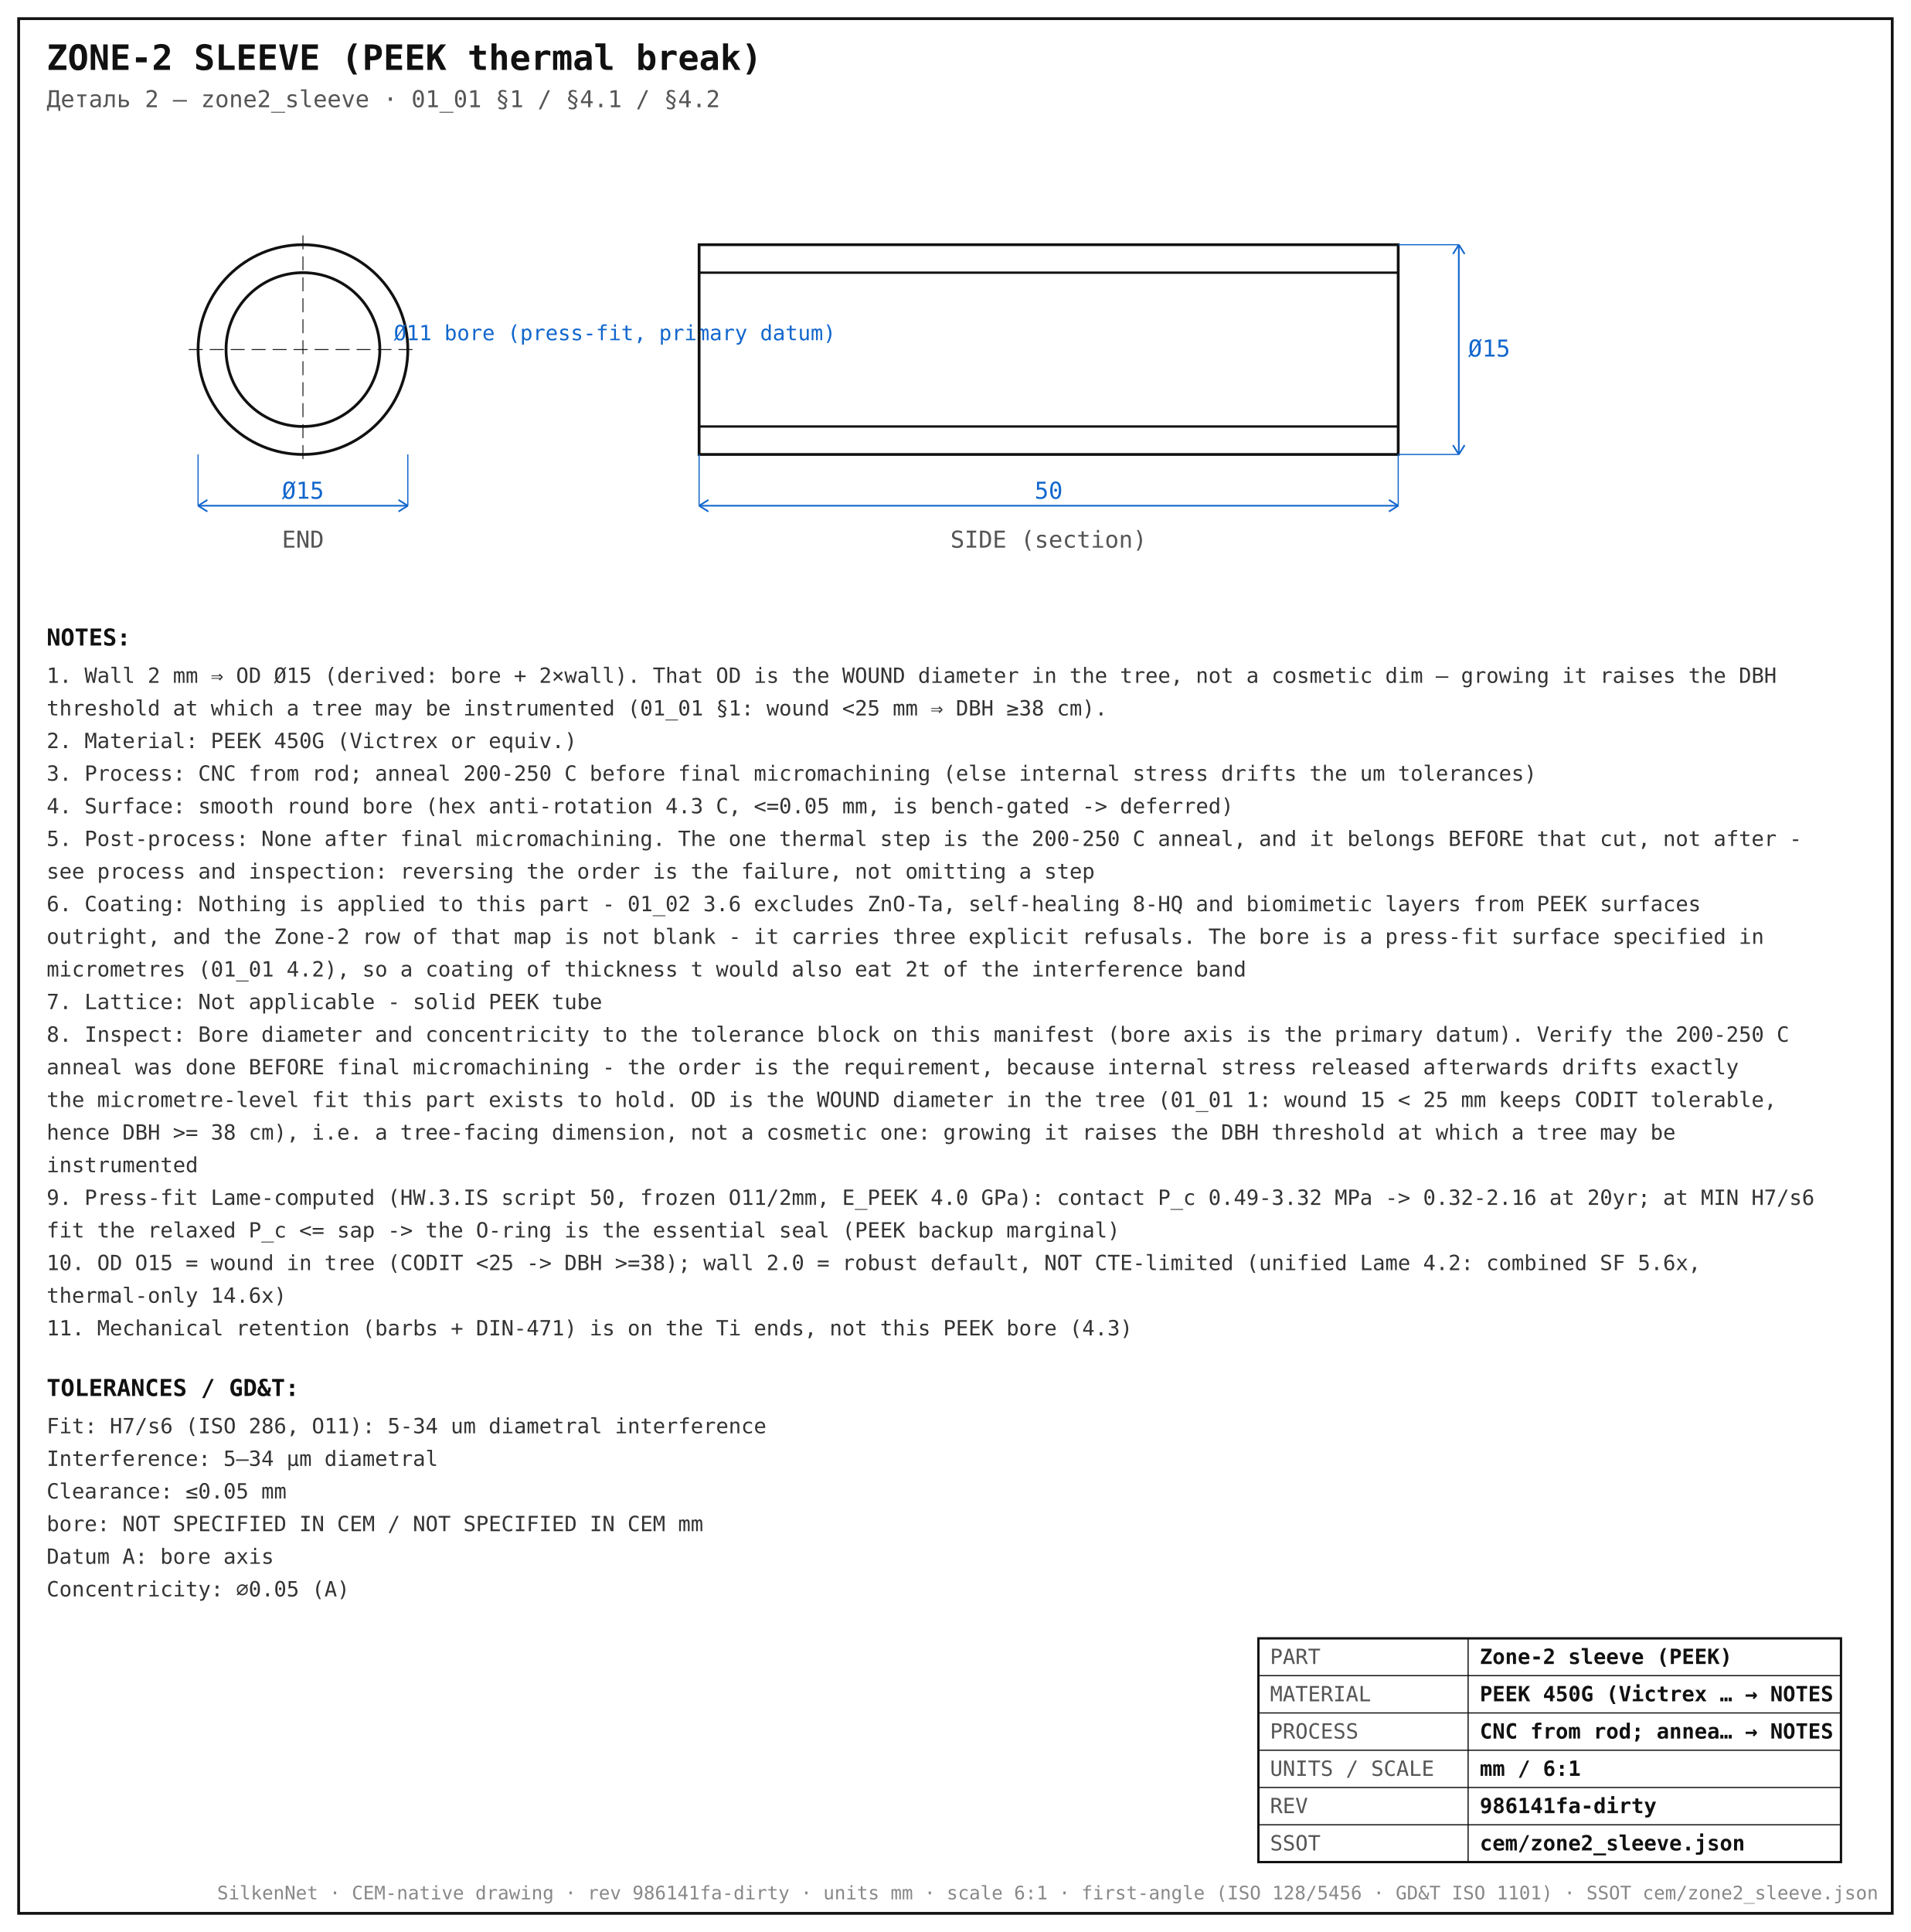
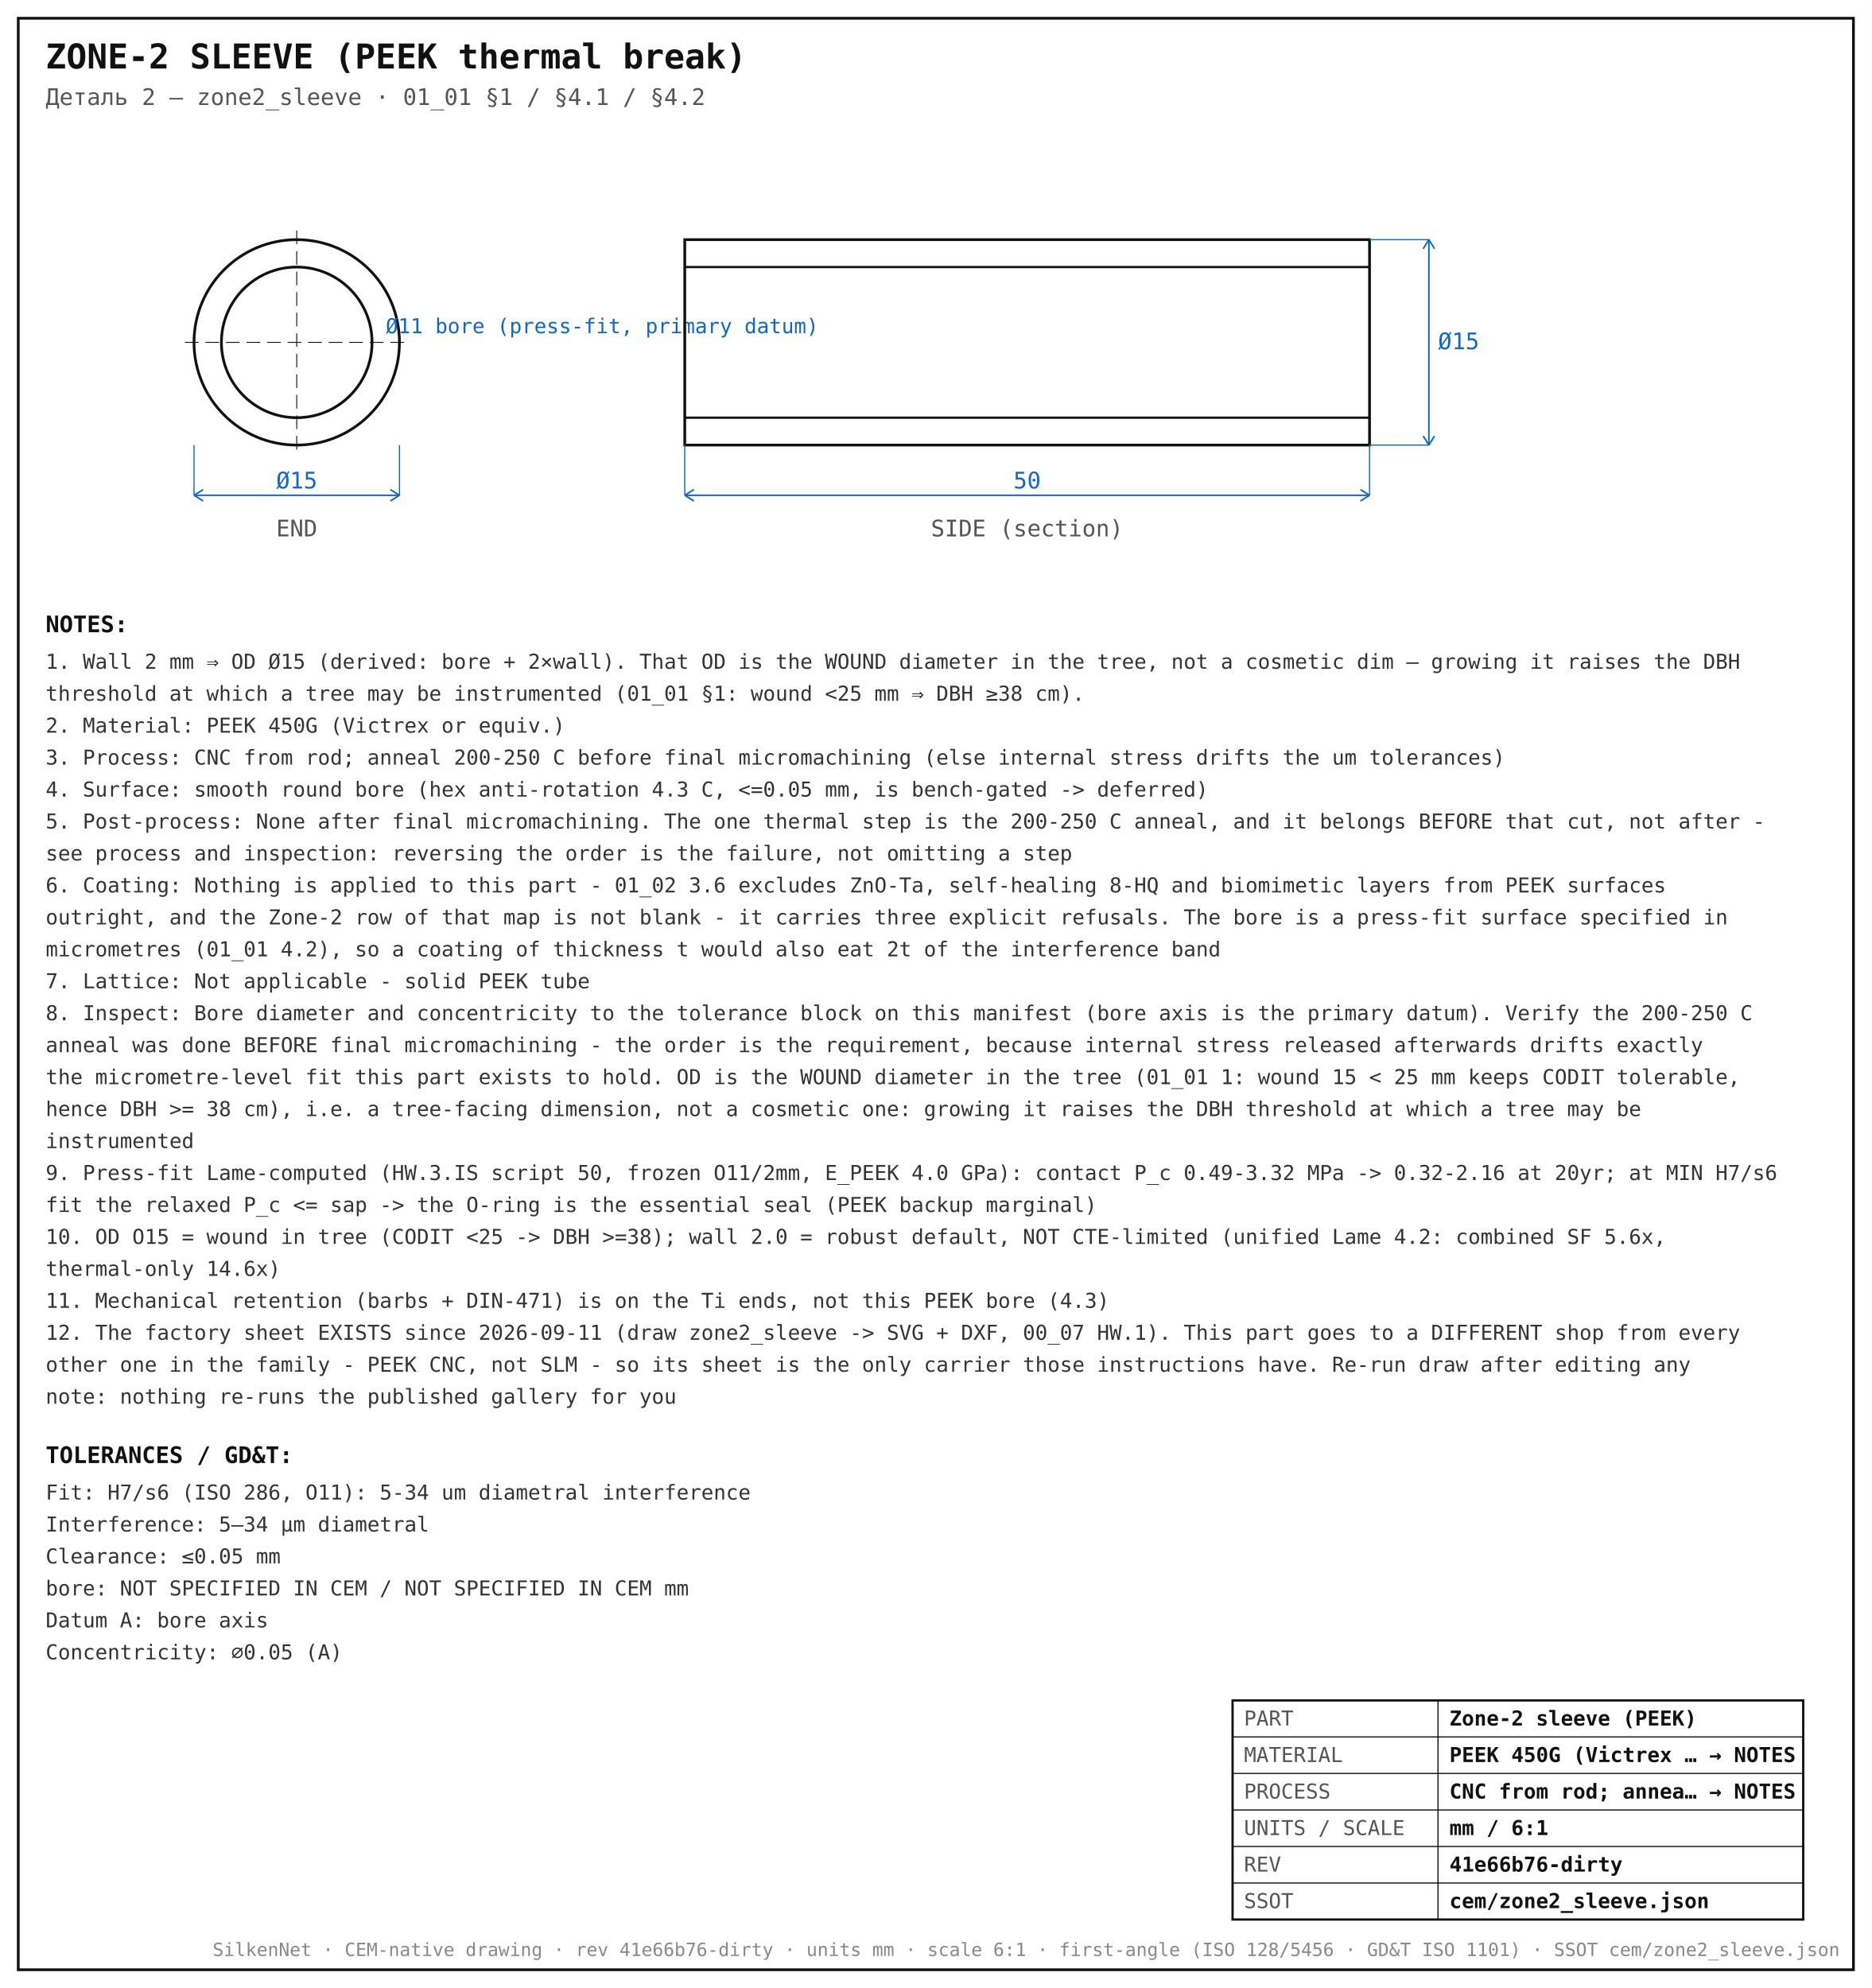
- <svg xmlns="http://www.w3.org/2000/svg" width="820" height="829" viewBox="0 0 820 829">
-   <rect x="0" y="0" width="820" height="829" fill="white" />
-   <rect x="8" y="8" width="804" height="813" fill="none" stroke="#111" stroke-width="1.2" />
+ <svg xmlns="http://www.w3.org/2000/svg" width="820" height="871" viewBox="0 0 820 871">
+   <rect x="0" y="0" width="820" height="871" fill="white" />
+   <rect x="8" y="8" width="804" height="855" fill="none" stroke="#111" stroke-width="1.2" />
  <text x="20" y="30" font-family="monospace" font-size="15" text-anchor="start" fill="#111" font-weight="bold">ZONE-2 SLEEVE  (PEEK thermal break)</text>
  <text x="20" y="46" font-family="monospace" font-size="10" text-anchor="start" fill="#555" font-weight="normal">Деталь 2 — zone2_sleeve · 01_01 §1 / §4.1 / §4.2</text>
  <circle cx="130" cy="150" r="45" fill="none" stroke="#111" stroke-width="1.2" />
  <circle cx="130" cy="150" r="33" fill="none" stroke="#111" stroke-width="1.2" />
  <line x1="81" y1="150" x2="179" y2="150" stroke="#111" stroke-width="0.4" stroke-dasharray="6 3" />
  <line x1="130" y1="101" x2="130" y2="199" stroke="#111" stroke-width="0.4" stroke-dasharray="6 3" />
  <text x="130" y="235" font-family="monospace" font-size="10" text-anchor="middle" fill="#555" font-weight="normal">END</text>
  <line x1="85" y1="195" x2="85" y2="217" stroke="#1166cc" stroke-width="0.5" />
  <line x1="175" y1="195" x2="175" y2="217" stroke="#1166cc" stroke-width="0.5" />
  <line x1="85" y1="217" x2="175" y2="217" stroke="#1166cc" stroke-width="0.7" />
  <line x1="85" y1="217" x2="89" y2="214.5" stroke="#1166cc" stroke-width="0.7" />
  <line x1="85" y1="217" x2="89" y2="219.5" stroke="#1166cc" stroke-width="0.7" />
  <line x1="175" y1="217" x2="171" y2="214.5" stroke="#1166cc" stroke-width="0.7" />
  <line x1="175" y1="217" x2="171" y2="219.5" stroke="#1166cc" stroke-width="0.7" />
  <text x="130" y="214" font-family="monospace" font-size="10" text-anchor="middle" fill="#1166cc" font-weight="normal">Ø15</text>
  <text x="169" y="146" font-family="monospace" font-size="9" text-anchor="start" fill="#1166cc" font-weight="normal">Ø11 bore (press-fit, primary datum)</text>
  <rect x="300" y="105" width="300" height="90" fill="none" stroke="#111" stroke-width="1.2" />
  <line x1="300" y1="117" x2="600" y2="117" stroke="#111" stroke-width="1" />
  <line x1="300" y1="183" x2="600" y2="183" stroke="#111" stroke-width="1" />
  <text x="450" y="235" font-family="monospace" font-size="10" text-anchor="middle" fill="#555" font-weight="normal">SIDE (section)</text>
  <line x1="300" y1="195" x2="300" y2="217" stroke="#1166cc" stroke-width="0.5" />
  <line x1="600" y1="195" x2="600" y2="217" stroke="#1166cc" stroke-width="0.5" />
  <line x1="300" y1="217" x2="600" y2="217" stroke="#1166cc" stroke-width="0.7" />
  <line x1="300" y1="217" x2="304" y2="214.5" stroke="#1166cc" stroke-width="0.7" />
  <line x1="300" y1="217" x2="304" y2="219.5" stroke="#1166cc" stroke-width="0.7" />
  <line x1="600" y1="217" x2="596" y2="214.5" stroke="#1166cc" stroke-width="0.7" />
  <line x1="600" y1="217" x2="596" y2="219.5" stroke="#1166cc" stroke-width="0.7" />
  <text x="450" y="214" font-family="monospace" font-size="10" text-anchor="middle" fill="#1166cc" font-weight="normal">50</text>
  <line x1="600" y1="105" x2="626" y2="105" stroke="#1166cc" stroke-width="0.5" />
  <line x1="600" y1="195" x2="626" y2="195" stroke="#1166cc" stroke-width="0.5" />
  <line x1="626" y1="105" x2="626" y2="195" stroke="#1166cc" stroke-width="0.7" />
  <line x1="626" y1="105" x2="623.5" y2="109" stroke="#1166cc" stroke-width="0.7" />
  <line x1="626" y1="105" x2="628.5" y2="109" stroke="#1166cc" stroke-width="0.7" />
  <line x1="626" y1="195" x2="623.5" y2="191" stroke="#1166cc" stroke-width="0.7" />
  <line x1="626" y1="195" x2="628.5" y2="191" stroke="#1166cc" stroke-width="0.7" />
  <text x="630" y="153" font-family="monospace" font-size="10" text-anchor="start" fill="#1166cc" font-weight="normal">Ø15</text>
  <text x="20" y="277" font-family="monospace" font-size="10" text-anchor="start" fill="#111" font-weight="bold">NOTES:</text>
  <text x="20" y="293" font-family="monospace" font-size="9" text-anchor="start" fill="#333" font-weight="normal">1. Wall 2 mm ⇒ OD Ø15 (derived: bore + 2×wall). That OD is the WOUND diameter in the tree, not a cosmetic dim — growing it raises the DBH</text>
  <text x="20" y="307" font-family="monospace" font-size="9" text-anchor="start" fill="#333" font-weight="normal">   threshold at which a tree may be instrumented (01_01 §1: wound &lt;25 mm ⇒ DBH ≥38 cm).</text>
  <text x="20" y="321" font-family="monospace" font-size="9" text-anchor="start" fill="#333" font-weight="normal">2. Material: PEEK 450G (Victrex or equiv.)</text>
  <text x="20" y="335" font-family="monospace" font-size="9" text-anchor="start" fill="#333" font-weight="normal">3. Process: CNC from rod; anneal 200-250 C before final micromachining (else internal stress drifts the um tolerances)</text>
  <text x="20" y="349" font-family="monospace" font-size="9" text-anchor="start" fill="#333" font-weight="normal">4. Surface: smooth round bore (hex anti-rotation 4.3 C, &lt;=0.05 mm, is bench-gated -&gt; deferred)</text>
  <text x="20" y="363" font-family="monospace" font-size="9" text-anchor="start" fill="#333" font-weight="normal">5. Post-process: None after final micromachining. The one thermal step is the 200-250 C anneal, and it belongs BEFORE that cut, not after -</text>
  <text x="20" y="377" font-family="monospace" font-size="9" text-anchor="start" fill="#333" font-weight="normal">   see process and inspection: reversing the order is the failure, not omitting a step</text>
  <text x="20" y="391" font-family="monospace" font-size="9" text-anchor="start" fill="#333" font-weight="normal">6. Coating: Nothing is applied to this part - 01_02 3.6 excludes ZnO-Ta, self-healing 8-HQ and biomimetic layers from PEEK surfaces</text>
  <text x="20" y="405" font-family="monospace" font-size="9" text-anchor="start" fill="#333" font-weight="normal">   outright, and the Zone-2 row of that map is not blank - it carries three explicit refusals. The bore is a press-fit surface specified in</text>
  <text x="20" y="419" font-family="monospace" font-size="9" text-anchor="start" fill="#333" font-weight="normal">   micrometres (01_01 4.2), so a coating of thickness t would also eat 2t of the interference band</text>
  <text x="20" y="433" font-family="monospace" font-size="9" text-anchor="start" fill="#333" font-weight="normal">7. Lattice: Not applicable - solid PEEK tube</text>
  <text x="20" y="447" font-family="monospace" font-size="9" text-anchor="start" fill="#333" font-weight="normal">8. Inspect: Bore diameter and concentricity to the tolerance block on this manifest (bore axis is the primary datum). Verify the 200-250 C</text>
  <text x="20" y="461" font-family="monospace" font-size="9" text-anchor="start" fill="#333" font-weight="normal">   anneal was done BEFORE final micromachining - the order is the requirement, because internal stress released afterwards drifts exactly</text>
  <text x="20" y="475" font-family="monospace" font-size="9" text-anchor="start" fill="#333" font-weight="normal">   the micrometre-level fit this part exists to hold. OD is the WOUND diameter in the tree (01_01 1: wound 15 &lt; 25 mm keeps CODIT tolerable,</text>
  <text x="20" y="489" font-family="monospace" font-size="9" text-anchor="start" fill="#333" font-weight="normal">   hence DBH &gt;= 38 cm), i.e. a tree-facing dimension, not a cosmetic one: growing it raises the DBH threshold at which a tree may be</text>
  <text x="20" y="503" font-family="monospace" font-size="9" text-anchor="start" fill="#333" font-weight="normal">   instrumented</text>
  <text x="20" y="517" font-family="monospace" font-size="9" text-anchor="start" fill="#333" font-weight="normal">9. Press-fit Lame-computed (HW.3.IS script 50, frozen O11/2mm, E_PEEK 4.0 GPa): contact P_c 0.49-3.32 MPa -&gt; 0.32-2.16 at 20yr; at MIN H7/s6</text>
  <text x="20" y="531" font-family="monospace" font-size="9" text-anchor="start" fill="#333" font-weight="normal">   fit the relaxed P_c &lt;= sap -&gt; the O-ring is the essential seal (PEEK backup marginal)</text>
  <text x="20" y="545" font-family="monospace" font-size="9" text-anchor="start" fill="#333" font-weight="normal">10. OD O15 = wound in tree (CODIT &lt;25 -&gt; DBH &gt;=38); wall 2.0 = robust default, NOT CTE-limited (unified Lame 4.2: combined SF 5.6x,</text>
  <text x="20" y="559" font-family="monospace" font-size="9" text-anchor="start" fill="#333" font-weight="normal">   thermal-only 14.6x)</text>
  <text x="20" y="573" font-family="monospace" font-size="9" text-anchor="start" fill="#333" font-weight="normal">11. Mechanical retention (barbs + DIN-471) is on the Ti ends, not this PEEK bore (4.3)</text>
-   <text x="20" y="599" font-family="monospace" font-size="10" text-anchor="start" fill="#111" font-weight="bold">TOLERANCES / GD&amp;T:</text>
-   <text x="20" y="615" font-family="monospace" font-size="9" text-anchor="start" fill="#333" font-weight="normal">Fit: H7/s6 (ISO 286, O11): 5-34 um diametral interference</text>
-   <text x="20" y="629" font-family="monospace" font-size="9" text-anchor="start" fill="#333" font-weight="normal">Interference: 5–34 µm diametral</text>
-   <text x="20" y="643" font-family="monospace" font-size="9" text-anchor="start" fill="#333" font-weight="normal">Clearance: ≤0.05 mm</text>
-   <text x="20" y="657" font-family="monospace" font-size="9" text-anchor="start" fill="#333" font-weight="normal">bore: NOT SPECIFIED IN CEM / NOT SPECIFIED IN CEM mm</text>
-   <text x="20" y="671" font-family="monospace" font-size="9" text-anchor="start" fill="#333" font-weight="normal">Datum A: bore axis</text>
-   <text x="20" y="685" font-family="monospace" font-size="9" text-anchor="start" fill="#333" font-weight="normal">Concentricity: ⌀0.05 (A)</text>
-   <rect x="540" y="703" width="250" height="96" fill="none" stroke="#111" stroke-width="1" />
-   <line x1="630" y1="703" x2="630" y2="719" stroke="#111" stroke-width="0.5" />
-   <text x="545" y="714" font-family="monospace" font-size="9" text-anchor="start" fill="#555" font-weight="normal">PART</text>
-   <text x="635" y="714" font-family="monospace" font-size="9" text-anchor="start" fill="#111" font-weight="bold">Zone-2 sleeve (PEEK)</text>
-   <line x1="540" y1="719" x2="790" y2="719" stroke="#111" stroke-width="0.5" />
-   <line x1="630" y1="719" x2="630" y2="735" stroke="#111" stroke-width="0.5" />
-   <text x="545" y="730" font-family="monospace" font-size="9" text-anchor="start" fill="#555" font-weight="normal">MATERIAL</text>
-   <text x="635" y="730" font-family="monospace" font-size="9" text-anchor="start" fill="#111" font-weight="bold">PEEK 450G (Victrex … → NOTES</text>
-   <line x1="540" y1="735" x2="790" y2="735" stroke="#111" stroke-width="0.5" />
-   <line x1="630" y1="735" x2="630" y2="751" stroke="#111" stroke-width="0.5" />
-   <text x="545" y="746" font-family="monospace" font-size="9" text-anchor="start" fill="#555" font-weight="normal">PROCESS</text>
-   <text x="635" y="746" font-family="monospace" font-size="9" text-anchor="start" fill="#111" font-weight="bold">CNC from rod; annea… → NOTES</text>
-   <line x1="540" y1="751" x2="790" y2="751" stroke="#111" stroke-width="0.5" />
-   <line x1="630" y1="751" x2="630" y2="767" stroke="#111" stroke-width="0.5" />
-   <text x="545" y="762" font-family="monospace" font-size="9" text-anchor="start" fill="#555" font-weight="normal">UNITS / SCALE</text>
-   <text x="635" y="762" font-family="monospace" font-size="9" text-anchor="start" fill="#111" font-weight="bold">mm / 6:1</text>
-   <line x1="540" y1="767" x2="790" y2="767" stroke="#111" stroke-width="0.5" />
-   <line x1="630" y1="767" x2="630" y2="783" stroke="#111" stroke-width="0.5" />
-   <text x="545" y="778" font-family="monospace" font-size="9" text-anchor="start" fill="#555" font-weight="normal">REV</text>
-   <text x="635" y="778" font-family="monospace" font-size="9" text-anchor="start" fill="#111" font-weight="bold">986141fa-dirty</text>
-   <line x1="540" y1="783" x2="790" y2="783" stroke="#111" stroke-width="0.5" />
-   <line x1="630" y1="783" x2="630" y2="799" stroke="#111" stroke-width="0.5" />
-   <text x="545" y="794" font-family="monospace" font-size="9" text-anchor="start" fill="#555" font-weight="normal">SSOT</text>
-   <text x="635" y="794" font-family="monospace" font-size="9" text-anchor="start" fill="#111" font-weight="bold">cem/zone2_sleeve.json</text>
-   <text x="806" y="815" font-family="monospace" font-size="8" text-anchor="end" fill="#888" font-weight="normal">SilkenNet · CEM-native drawing · rev 986141fa-dirty · units mm · scale 6:1 · first-angle (ISO 128/5456 · GD&amp;T ISO 1101) · SSOT cem/zone2_sleeve.json</text>
+   <text x="20" y="587" font-family="monospace" font-size="9" text-anchor="start" fill="#333" font-weight="normal">12. The factory sheet EXISTS since 2026-09-11 (draw zone2_sleeve -&gt; SVG + DXF, 00_07 HW.1). This part goes to a DIFFERENT shop from every</text>
+   <text x="20" y="601" font-family="monospace" font-size="9" text-anchor="start" fill="#333" font-weight="normal">   other one in the family - PEEK CNC, not SLM - so its sheet is the only carrier those instructions have. Re-run draw after editing any</text>
+   <text x="20" y="615" font-family="monospace" font-size="9" text-anchor="start" fill="#333" font-weight="normal">   note: nothing re-runs the published gallery for you</text>
+   <text x="20" y="641" font-family="monospace" font-size="10" text-anchor="start" fill="#111" font-weight="bold">TOLERANCES / GD&amp;T:</text>
+   <text x="20" y="657" font-family="monospace" font-size="9" text-anchor="start" fill="#333" font-weight="normal">Fit: H7/s6 (ISO 286, O11): 5-34 um diametral interference</text>
+   <text x="20" y="671" font-family="monospace" font-size="9" text-anchor="start" fill="#333" font-weight="normal">Interference: 5–34 µm diametral</text>
+   <text x="20" y="685" font-family="monospace" font-size="9" text-anchor="start" fill="#333" font-weight="normal">Clearance: ≤0.05 mm</text>
+   <text x="20" y="699" font-family="monospace" font-size="9" text-anchor="start" fill="#333" font-weight="normal">bore: NOT SPECIFIED IN CEM / NOT SPECIFIED IN CEM mm</text>
+   <text x="20" y="713" font-family="monospace" font-size="9" text-anchor="start" fill="#333" font-weight="normal">Datum A: bore axis</text>
+   <text x="20" y="727" font-family="monospace" font-size="9" text-anchor="start" fill="#333" font-weight="normal">Concentricity: ⌀0.05 (A)</text>
+   <rect x="540" y="745" width="250" height="96" fill="none" stroke="#111" stroke-width="1" />
+   <line x1="630" y1="745" x2="630" y2="761" stroke="#111" stroke-width="0.5" />
+   <text x="545" y="756" font-family="monospace" font-size="9" text-anchor="start" fill="#555" font-weight="normal">PART</text>
+   <text x="635" y="756" font-family="monospace" font-size="9" text-anchor="start" fill="#111" font-weight="bold">Zone-2 sleeve (PEEK)</text>
+   <line x1="540" y1="761" x2="790" y2="761" stroke="#111" stroke-width="0.5" />
+   <line x1="630" y1="761" x2="630" y2="777" stroke="#111" stroke-width="0.5" />
+   <text x="545" y="772" font-family="monospace" font-size="9" text-anchor="start" fill="#555" font-weight="normal">MATERIAL</text>
+   <text x="635" y="772" font-family="monospace" font-size="9" text-anchor="start" fill="#111" font-weight="bold">PEEK 450G (Victrex … → NOTES</text>
+   <line x1="540" y1="777" x2="790" y2="777" stroke="#111" stroke-width="0.5" />
+   <line x1="630" y1="777" x2="630" y2="793" stroke="#111" stroke-width="0.5" />
+   <text x="545" y="788" font-family="monospace" font-size="9" text-anchor="start" fill="#555" font-weight="normal">PROCESS</text>
+   <text x="635" y="788" font-family="monospace" font-size="9" text-anchor="start" fill="#111" font-weight="bold">CNC from rod; annea… → NOTES</text>
+   <line x1="540" y1="793" x2="790" y2="793" stroke="#111" stroke-width="0.5" />
+   <line x1="630" y1="793" x2="630" y2="809" stroke="#111" stroke-width="0.5" />
+   <text x="545" y="804" font-family="monospace" font-size="9" text-anchor="start" fill="#555" font-weight="normal">UNITS / SCALE</text>
+   <text x="635" y="804" font-family="monospace" font-size="9" text-anchor="start" fill="#111" font-weight="bold">mm / 6:1</text>
+   <line x1="540" y1="809" x2="790" y2="809" stroke="#111" stroke-width="0.5" />
+   <line x1="630" y1="809" x2="630" y2="825" stroke="#111" stroke-width="0.5" />
+   <text x="545" y="820" font-family="monospace" font-size="9" text-anchor="start" fill="#555" font-weight="normal">REV</text>
+   <text x="635" y="820" font-family="monospace" font-size="9" text-anchor="start" fill="#111" font-weight="bold">41e66b76-dirty</text>
+   <line x1="540" y1="825" x2="790" y2="825" stroke="#111" stroke-width="0.5" />
+   <line x1="630" y1="825" x2="630" y2="841" stroke="#111" stroke-width="0.5" />
+   <text x="545" y="836" font-family="monospace" font-size="9" text-anchor="start" fill="#555" font-weight="normal">SSOT</text>
+   <text x="635" y="836" font-family="monospace" font-size="9" text-anchor="start" fill="#111" font-weight="bold">cem/zone2_sleeve.json</text>
+   <text x="806" y="857" font-family="monospace" font-size="8" text-anchor="end" fill="#888" font-weight="normal">SilkenNet · CEM-native drawing · rev 41e66b76-dirty · units mm · scale 6:1 · first-angle (ISO 128/5456 · GD&amp;T ISO 1101) · SSOT cem/zone2_sleeve.json</text>
</svg>
